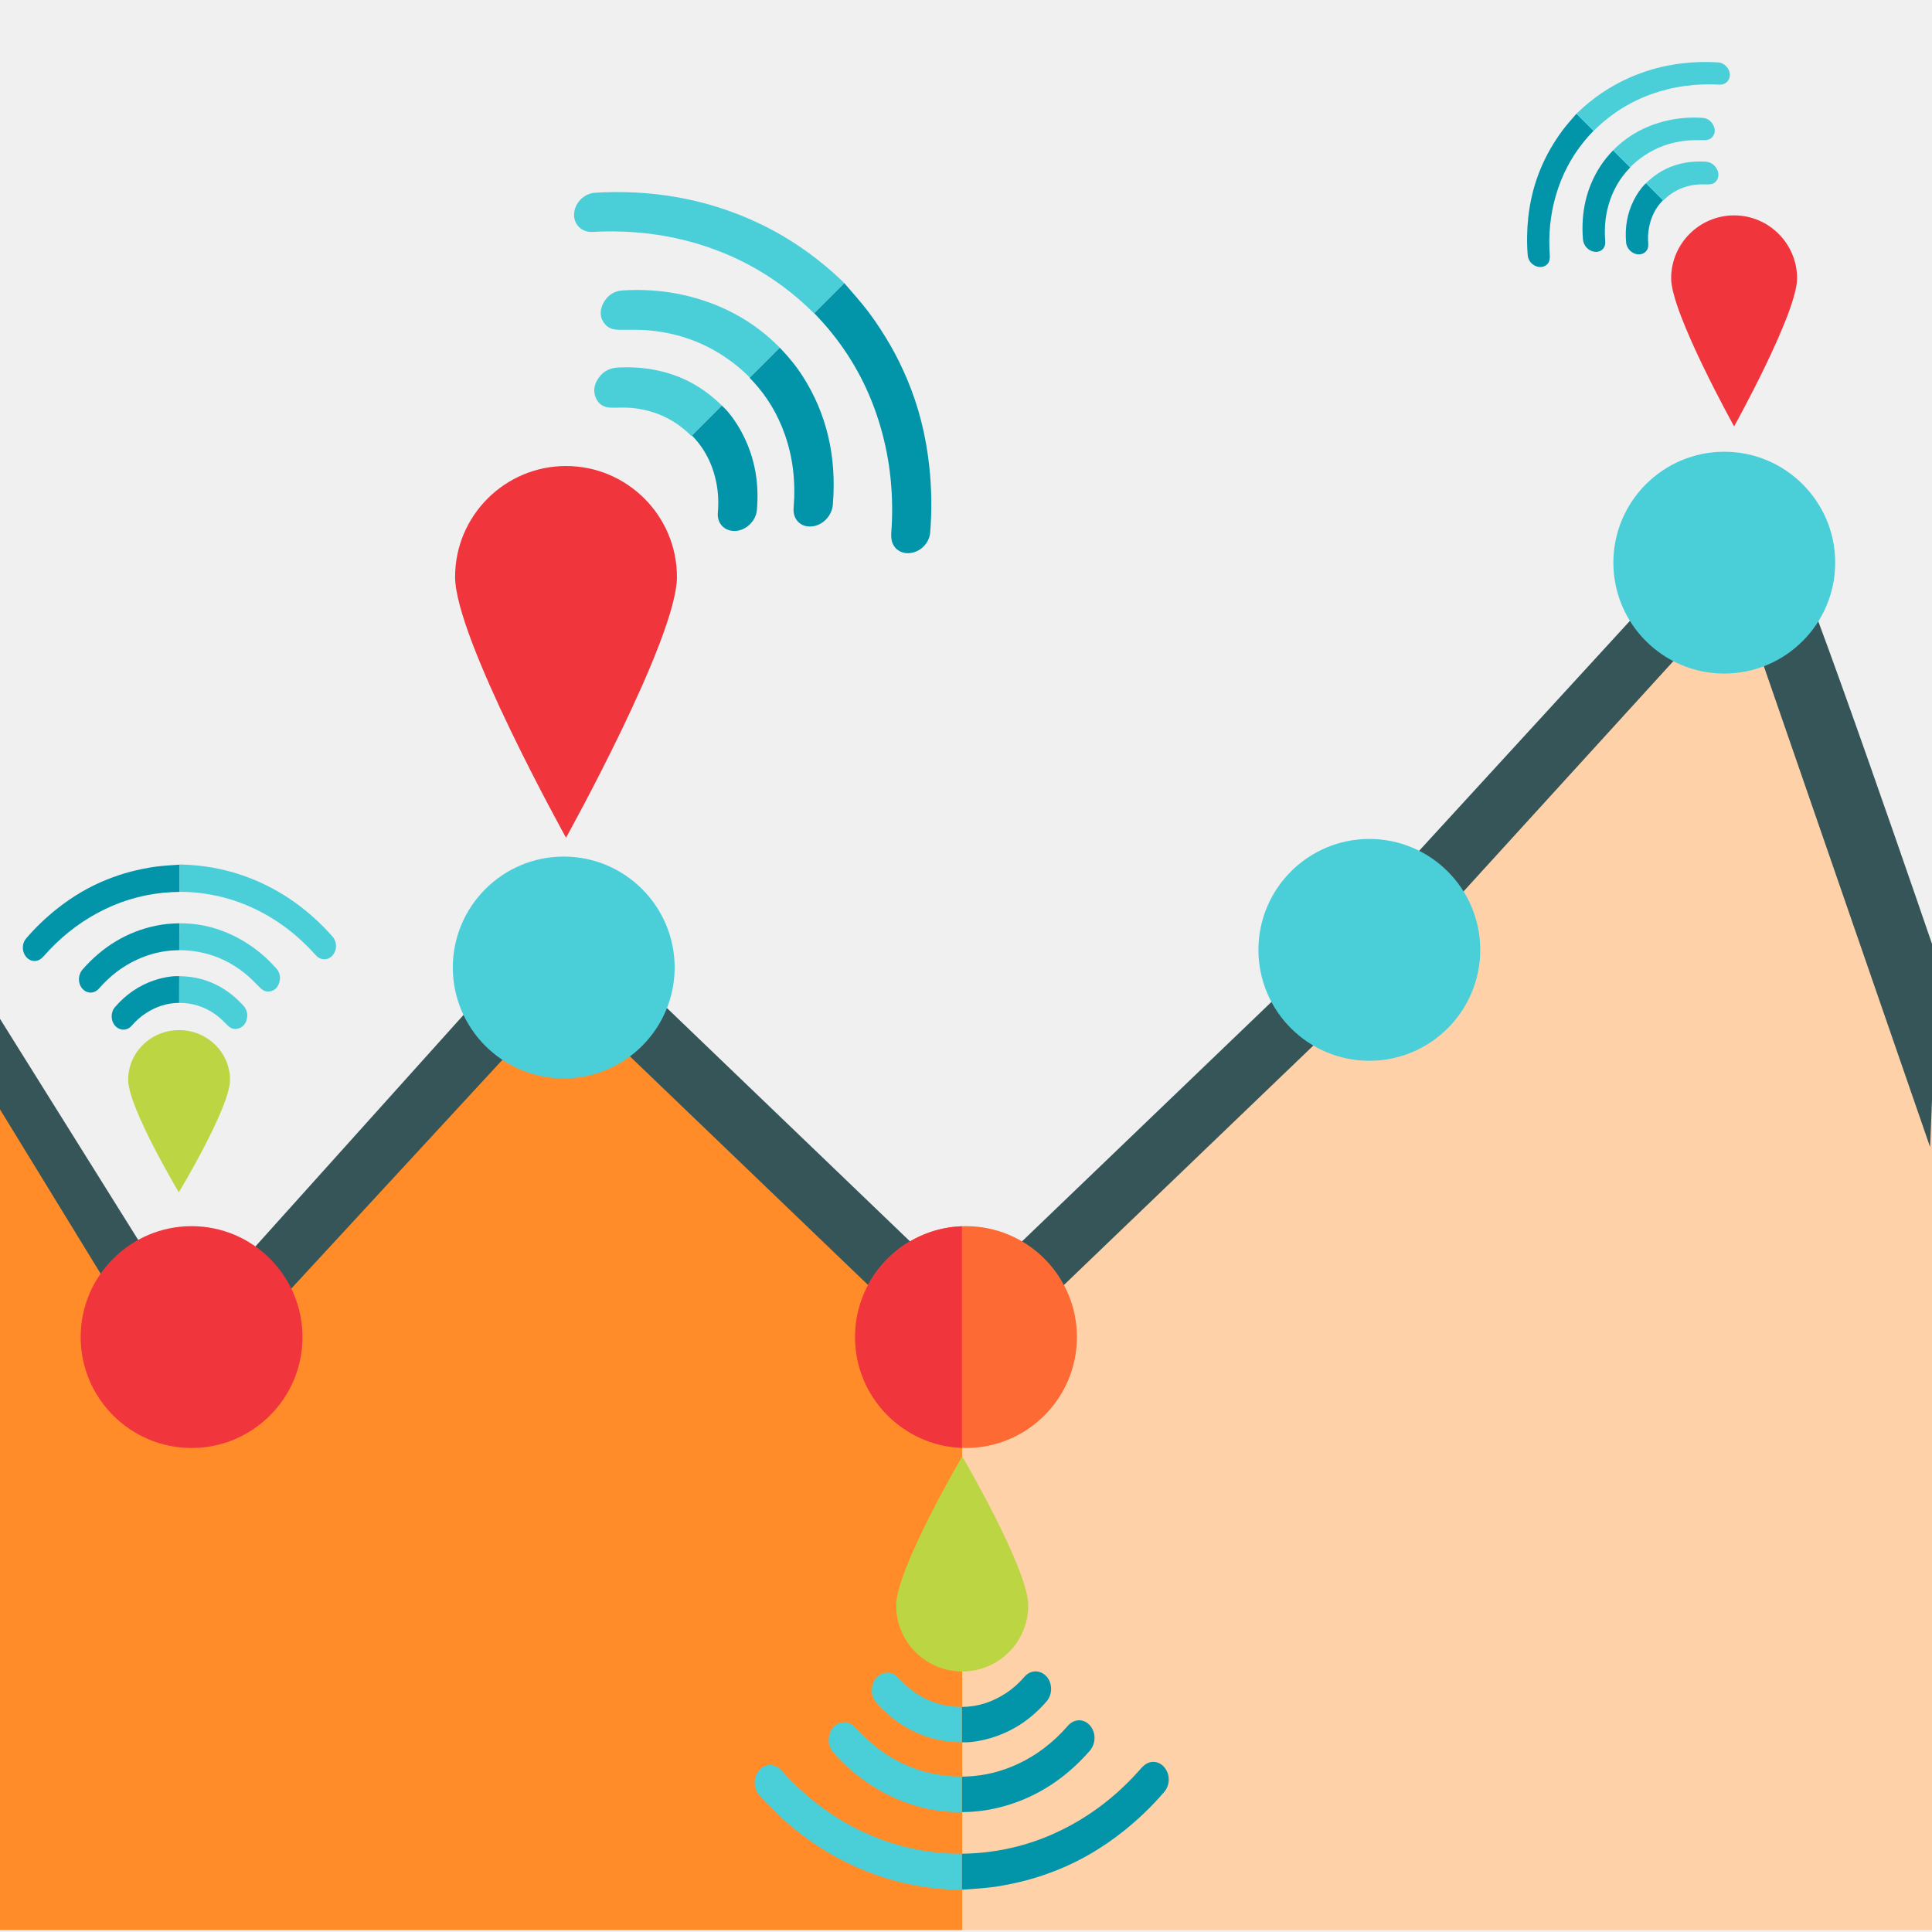
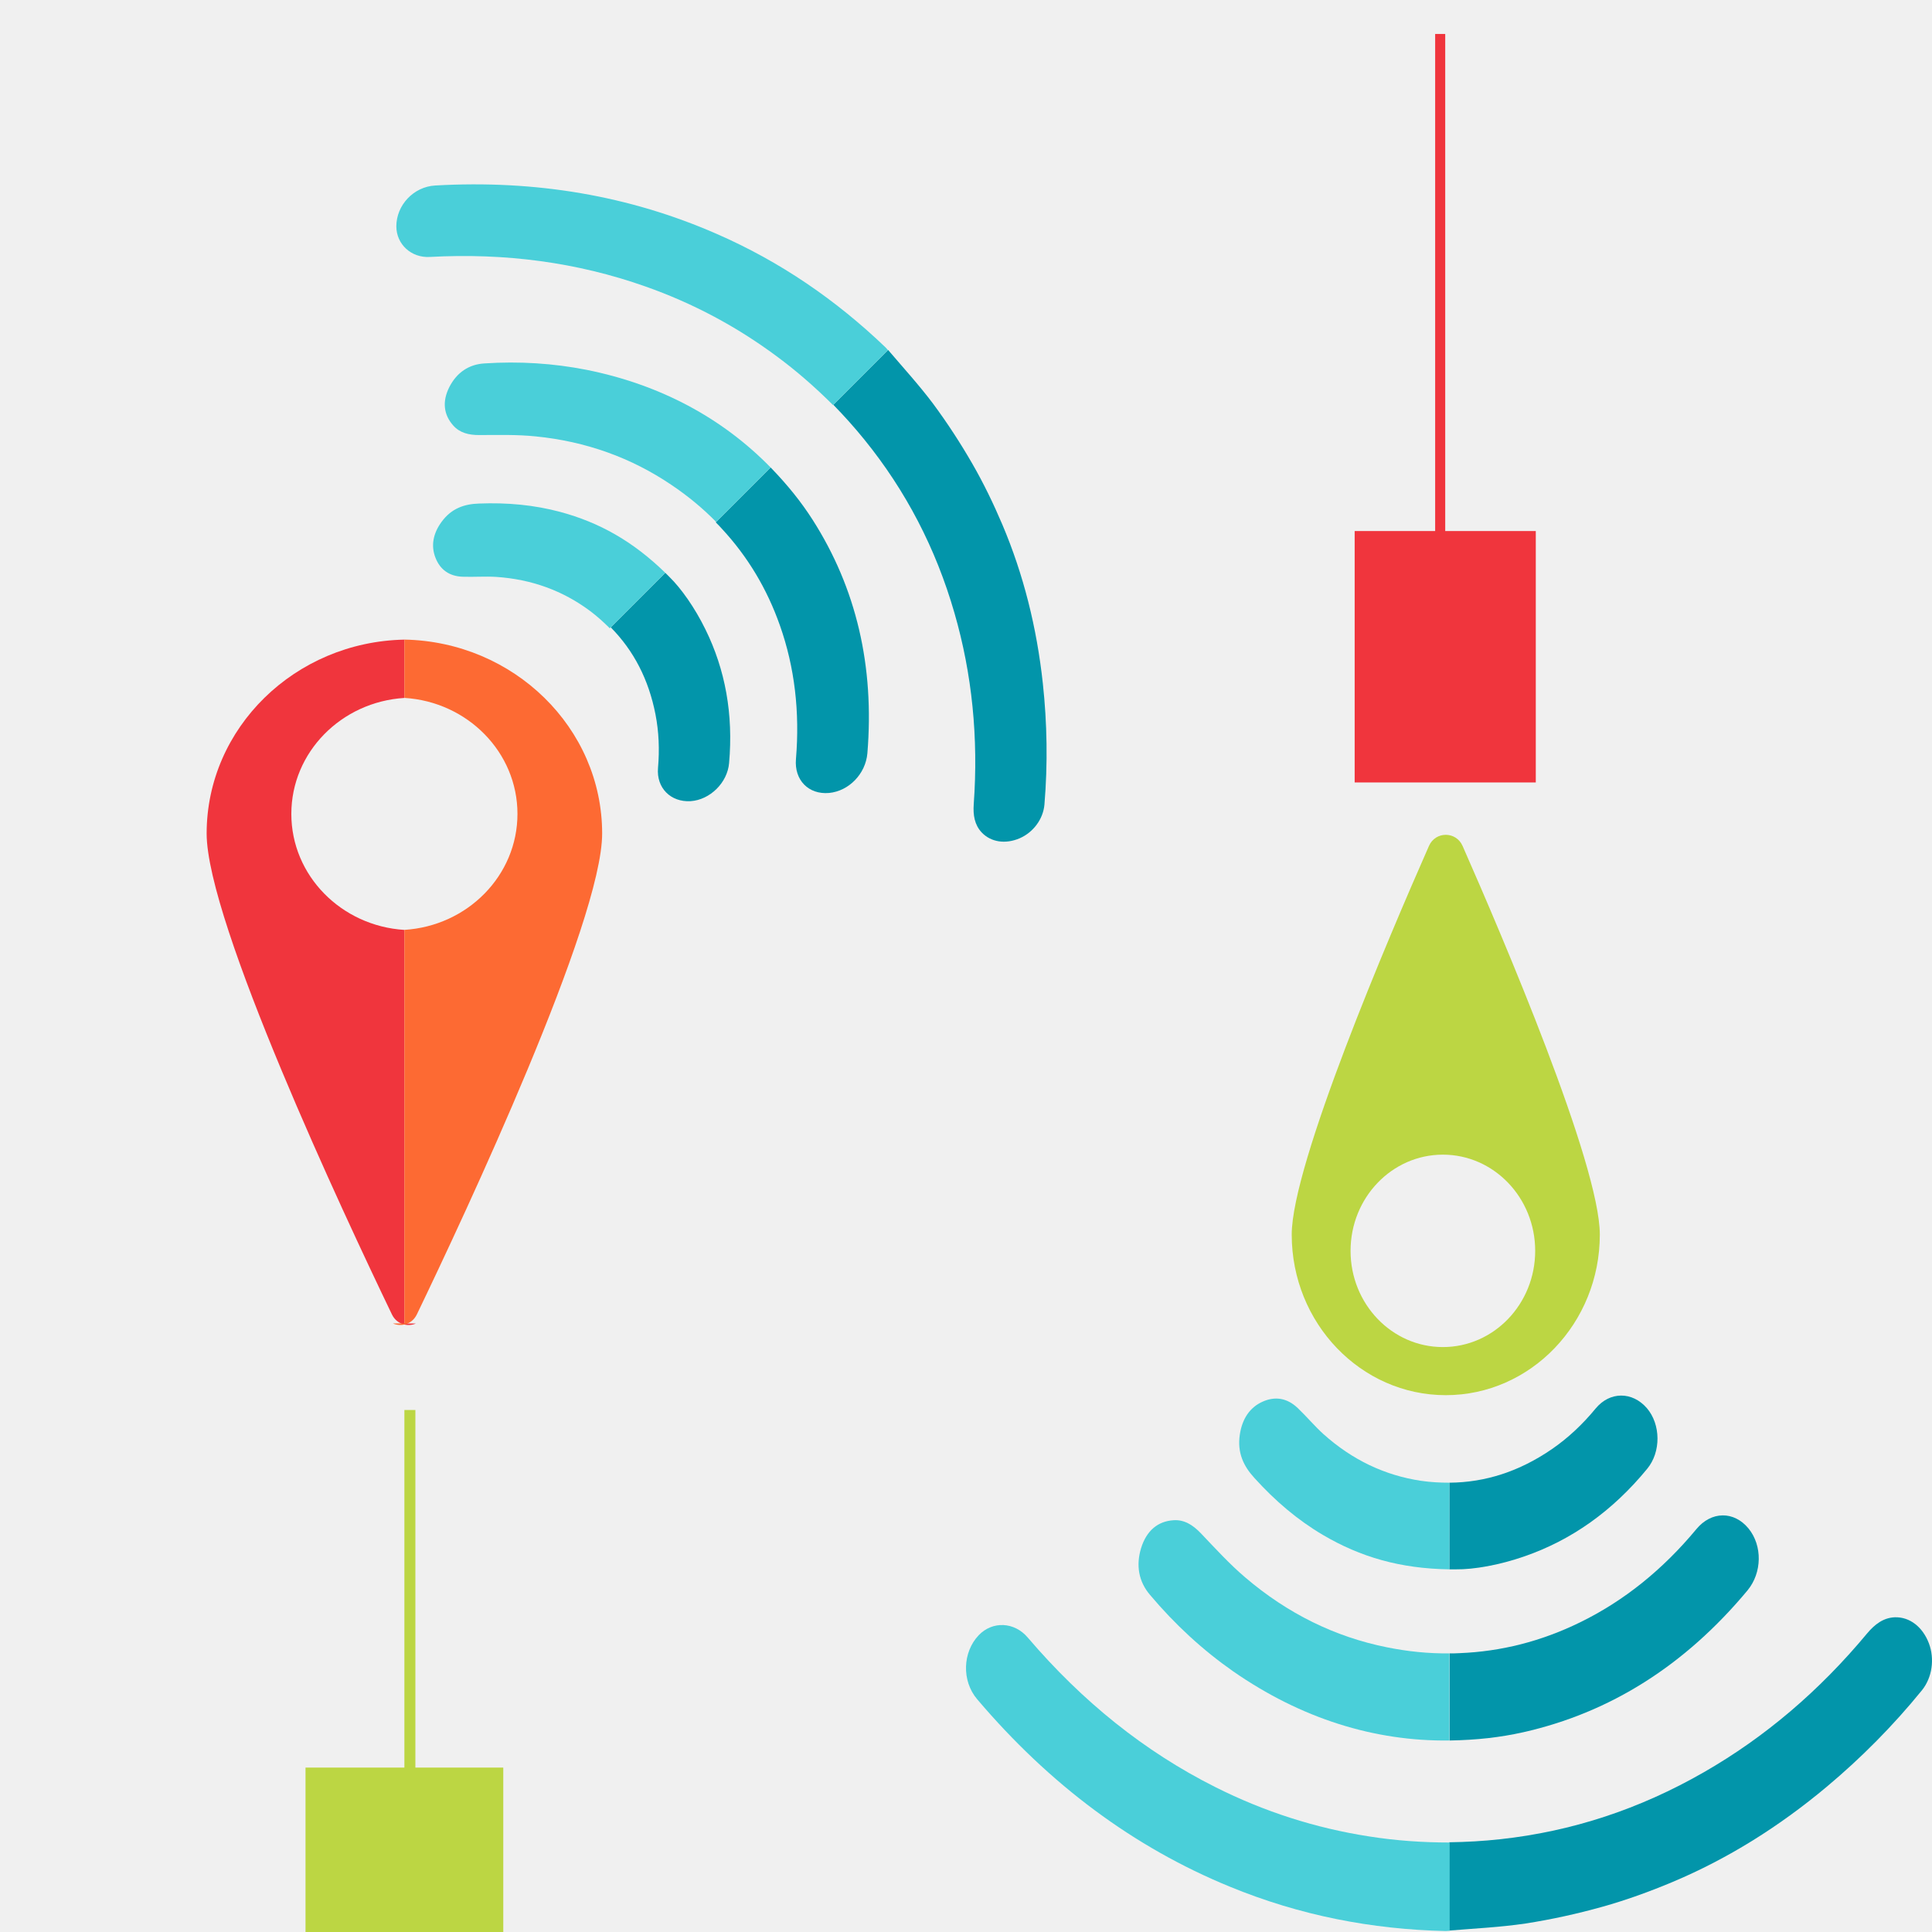
<svg xmlns="http://www.w3.org/2000/svg" width="512" height="512" viewBox="0 0 512 512" fill="none">
-   <g clip-path="url(#clip0_573_61)">
-     <path d="M255 345.788V511.5H512.5V296L465.503 132.009L362.889 251.725L255 345.788Z" fill="#FFD1A9" />
-     <path d="M149.706 241L48.904 378.964L0 275.491V511.5H255V368.618L149.706 241Z" fill="#FF8C29" />
-     <path d="M40.5 360.121L0 294V270L50 350L143.211 246.297C144.67 244.711 146.707 243.779 148.862 243.711C151.027 243.643 153.108 244.449 154.663 245.941L256.001 343.225L357.154 246.118L451.046 143.693C455.389 137.577 471.976 139.664 474.001 145.5C477.264 148.492 513.501 254.5 513.501 254.5L511.5 304L460.501 156.5L368.8 257.142C368.686 257.268 368.566 257.39 368.443 257.508L261.554 360.121C258.452 363.099 253.552 363.099 250.449 360.121L149.467 263.179L60 360.121C57 363 52.5 365 49.5 365C46.5 365 42.5 363 40.5 360.121Z" fill="#365558" />
-     <path d="M50.772 324.944C34.564 324.944 21.377 338.13 21.377 354.339C21.377 370.548 34.564 383.734 50.772 383.734C66.98 383.734 80.167 370.548 80.167 354.339C80.167 338.13 66.98 324.944 50.772 324.944Z" fill="#F0353D" />
-     <path d="M256 324.944C239.792 324.944 226.605 338.13 226.605 354.339C226.605 370.548 239.792 383.734 256 383.734C272.208 383.734 285.395 370.548 285.395 354.339C285.395 338.13 272.208 324.944 256 324.944Z" fill="#FD6A33" />
-     <path d="M226.605 354.337C226.605 370.187 239.217 383.139 254.931 383.705V324.97C239.217 325.535 226.605 338.488 226.605 354.337Z" fill="#F0353D" />
-     <path d="M362.889 222.33C346.681 222.33 333.494 235.516 333.494 251.725C333.494 267.934 346.681 281.12 362.889 281.12C379.097 281.12 392.284 267.934 392.284 251.725C392.284 235.516 379.097 222.33 362.889 222.33Z" fill="#4ACFD9" />
-     <path d="M149.395 227C133.187 227 120 240.186 120 256.395C120 272.604 133.187 285.79 149.395 285.79C165.603 285.79 178.79 272.604 178.79 256.395C178.79 240.186 165.603 227 149.395 227Z" fill="#4ACFD9" />
-     <path d="M456.953 119.716C440.745 119.716 427.558 132.902 427.558 149.111C427.558 165.32 440.745 178.506 456.953 178.506C473.161 178.506 486.348 165.32 486.348 149.111C486.348 132.902 473.161 119.716 456.953 119.716Z" fill="#4ACFD9" />
-     <path d="M309.384 469.722C308.667 467.934 307.189 466.861 305.51 466.912C304.234 466.963 303.249 467.653 302.353 468.675C296.935 474.88 290.756 479.886 283.837 483.666C276.516 487.675 268.814 490.076 260.709 490.918C258.761 491.123 256.836 491.225 254.888 491.25V500.802C257.776 500.572 260.687 500.444 263.575 500.036C266.508 499.601 269.441 498.989 272.307 498.222C274.993 497.507 277.658 496.588 280.277 495.541C286.524 493.038 292.368 489.565 297.808 485.223C301.682 482.133 305.309 478.66 308.6 474.804C309.764 473.425 310.055 471.407 309.384 469.722Z" fill="#0295AA" />
-     <path d="M245.752 490.612C239.729 489.718 233.908 487.956 228.311 485.274C220.295 481.444 213.22 476.03 207.018 469.109C205.496 467.398 203.011 467.295 201.444 468.853C199.608 470.692 199.496 473.782 201.264 475.774C209.481 484.993 219.042 491.787 229.968 496.052C237.916 499.167 246.088 500.674 254.507 500.853C254.641 500.853 254.775 500.827 254.932 500.827V491.276C251.865 491.276 248.797 491.072 245.752 490.612Z" fill="#4ACFD9" />
-     <path d="M288.896 457.31C287.24 455.394 284.665 455.42 282.963 457.386C279.157 461.753 274.746 465.15 269.731 467.474C265.343 469.517 260.798 470.615 256.074 470.794C255.693 470.819 255.312 470.819 254.932 470.819V480.243C258.021 480.192 260.663 479.911 263.305 479.349C273.179 477.23 281.687 472.122 288.784 464.001C290.441 462.085 290.486 459.174 288.896 457.31Z" fill="#0295AA" />
-     <path d="M247.789 470.155C241.923 469.032 236.55 466.529 231.714 462.596C229.945 461.166 228.333 459.48 226.698 457.846C225.78 456.927 224.795 456.339 223.586 456.416C221.818 456.518 220.519 457.514 219.892 459.429C219.288 461.319 219.623 463.056 220.9 464.486C223.743 467.704 226.9 470.462 230.348 472.76C238.072 477.868 246.401 480.345 254.909 480.243V470.819C252.536 470.845 250.163 470.615 247.789 470.155Z" fill="#4ACFD9" />
-     <path d="M277.343 444.285C275.687 442.472 273.134 442.472 271.522 444.336C270.044 446.047 268.388 447.529 266.552 448.729C262.88 451.13 259.006 452.33 254.909 452.355V461.728C255.155 461.728 255.402 461.728 255.648 461.728C257.685 461.753 260.596 461.268 263.44 460.323C268.791 458.561 273.448 455.42 277.366 450.874C278.978 449.035 278.933 446.047 277.343 444.285Z" fill="#0295AA" />
-     <path d="M251.685 452.151C247.588 451.564 243.893 449.904 240.602 447.094C239.595 446.226 238.677 445.179 237.692 444.285C236.483 443.187 235.117 442.983 233.684 443.596C232.251 444.209 231.378 445.434 231.109 447.146C230.796 449.112 231.535 450.568 232.766 451.845C235.117 454.322 237.669 456.39 240.535 457.999C244.811 460.4 249.334 461.651 254.909 461.728V452.355C253.857 452.355 252.782 452.304 251.685 452.151Z" fill="#4ACFD9" />
-     <path d="M6.318 252.545C6.857 253.898 7.972 254.712 9.242 254.676C10.208 254.64 10.954 254.12 11.633 253.349C15.742 248.666 20.425 244.891 25.664 242.046C31.208 239.026 37.037 237.225 43.168 236.602C44.642 236.451 46.098 236.378 47.572 236.362L47.589 229.138C45.404 229.307 43.203 229.398 41.018 229.702C38.799 230.025 36.579 230.483 34.41 231.057C32.377 231.593 30.361 232.284 28.378 233.071C23.649 234.952 19.223 237.568 15.101 240.842C12.165 243.172 9.416 245.792 6.92 248.703C6.037 249.743 5.813 251.269 6.318 252.545Z" fill="#0295AA" />
-     <path d="M54.479 236.861C59.032 237.548 63.431 238.891 67.66 240.929C73.715 243.841 79.056 247.948 83.734 253.194C84.882 254.491 86.761 254.572 87.949 253.397C89.341 252.01 89.431 249.673 88.097 248.163C81.9 241.176 74.682 236.021 66.426 232.776C60.421 230.405 54.243 229.25 47.877 229.1C47.775 229.1 47.674 229.119 47.555 229.119L47.538 236.342C49.858 236.348 52.177 236.508 54.479 236.861Z" fill="#4ACFD9" />
-     <path d="M21.789 261.969C23.039 263.42 24.986 263.406 26.276 261.922C29.163 258.626 32.505 256.065 36.302 254.316C39.625 252.779 43.064 251.957 46.637 251.83C46.925 251.812 47.213 251.813 47.501 251.813L47.518 244.686C45.181 244.719 43.182 244.927 41.183 245.347C33.712 246.932 27.268 250.78 21.886 256.909C20.63 258.354 20.59 260.556 21.789 261.969Z" fill="#0295AA" />
-     <path d="M52.902 252.328C57.336 253.189 61.395 255.091 65.046 258.074C66.381 259.159 67.597 260.437 68.83 261.676C69.522 262.373 70.266 262.819 71.181 262.763C72.519 262.689 73.503 261.938 73.98 260.491C74.441 259.063 74.19 257.749 73.228 256.665C71.083 254.226 68.7 252.134 66.097 250.39C60.264 246.513 53.97 244.624 47.535 244.686L47.518 251.813C49.313 251.798 51.108 251.976 52.902 252.328Z" fill="#4ACFD9" />
-     <path d="M30.503 271.84C31.752 273.214 33.683 273.219 34.905 271.812C36.026 270.52 37.282 269.403 38.672 268.499C41.454 266.69 44.385 265.789 47.484 265.777L47.501 258.689C47.315 258.689 47.128 258.688 46.942 258.688C45.401 258.665 43.199 259.026 41.047 259.736C36.997 261.059 33.469 263.426 30.498 266.857C29.275 268.244 29.304 270.504 30.503 271.84Z" fill="#0295AA" />
-     <path d="M49.922 265.938C53.02 266.389 55.81 267.651 58.294 269.782C59.055 270.44 59.747 271.234 60.491 271.912C61.403 272.744 62.436 272.901 63.52 272.441C64.605 271.98 65.268 271.054 65.474 269.761C65.715 268.274 65.159 267.172 64.23 266.204C62.456 264.326 60.53 262.757 58.365 261.535C55.135 259.712 51.717 258.757 47.501 258.689L47.484 265.777C48.28 265.779 49.093 265.82 49.922 265.938Z" fill="#4ACFD9" />
-     <path d="M150 123.5C133.792 123.5 120.605 136.686 120.605 152.895C120.605 169.104 150 222 150 222C150 222 179.395 169.104 179.395 152.895C179.395 136.686 166.207 123.5 150 123.5Z" fill="#F0353D" />
-     <path d="M194.981 140.706C192.081 140.879 189.98 138.778 190.232 135.871C190.465 133.204 190.357 130.585 189.862 128.057C188.873 123 186.702 118.794 183.35 115.399L191.292 107.458C191.495 107.66 191.697 107.863 191.9 108.066C193.599 109.722 195.584 112.529 197.124 115.671C200.037 121.569 201.209 128.064 200.583 135.142C200.352 138.027 197.783 140.522 194.981 140.706Z" fill="#0295AA" />
-     <path d="M242.9 146.108C240.813 147.008 238.693 146.68 237.345 145.247C236.331 144.147 236.091 142.756 236.203 141.161C236.901 131.489 235.966 122.189 233.395 113.303C230.682 103.89 226.309 95.506 220.302 88.09C218.859 86.306 217.35 84.627 215.758 82.992L223.738 75.012C225.938 77.596 228.242 80.113 230.292 82.846C232.358 85.638 234.275 88.579 236.008 91.592C237.635 94.414 239.074 97.389 240.368 100.433C243.45 107.697 245.387 115.438 246.266 123.57C246.891 129.36 246.993 135.265 246.497 141.213C246.309 143.329 244.864 145.256 242.9 146.108Z" fill="#0295AA" />
-     <path d="M207.471 75.901C201.678 71.605 195.326 68.205 188.391 65.762C178.469 62.257 168.007 60.866 157.016 61.468C154.307 61.626 152.14 59.63 152.132 57.012C152.134 53.934 154.629 51.252 157.779 51.065C172.384 50.226 186.082 52.544 198.806 58.123C208.073 62.171 216.181 67.754 223.382 74.656C223.494 74.769 223.585 74.903 223.717 75.034L215.717 83.034C213.147 80.465 210.407 78.067 207.471 75.901Z" fill="#4ACFD9" />
-     <path d="M215.134 139.514C212.147 139.774 210.05 137.634 210.317 134.566C210.888 127.732 210.138 121.222 207.982 115.125C206.103 109.781 203.294 105.11 199.558 101.071C199.266 100.736 198.953 100.423 198.64 100.11L206.63 92.12C209.129 94.706 211.065 97.118 212.763 99.768C219.09 109.69 221.761 121.022 220.715 133.748C220.455 136.736 218.023 139.241 215.134 139.514Z" fill="#0295AA" />
-     <path d="M192.192 94.662C186.346 90.708 179.752 88.325 172.403 87.594C169.722 87.32 166.957 87.391 164.216 87.401C162.676 87.408 161.359 87.079 160.413 86.005C159.022 84.442 158.775 82.519 159.863 80.383C160.948 78.288 162.69 77.108 164.959 76.97C170.042 76.638 175 76.954 179.814 77.901C190.564 80.056 199.606 84.929 206.628 92.122L198.698 100.051C196.737 98.047 194.561 96.258 192.192 94.662Z" fill="#4ACFD9" />
-     <path d="M180.327 113.005C176.378 110.069 171.843 108.397 166.655 108.054C165.06 107.956 163.386 108.087 161.788 108.03C159.825 107.961 158.502 106.99 157.826 105.258C157.151 103.525 157.474 101.735 158.724 100.034C160.156 98.075 162.032 97.441 164.167 97.374C168.278 97.213 172.206 97.574 176.001 98.595C181.664 100.118 186.543 102.839 191.293 107.457L183.212 115.538C182.328 114.654 181.381 113.795 180.327 113.005Z" fill="#4ACFD9" />
-     <path d="M459.558 57.081C450.356 57.081 442.87 64.566 442.87 73.768C442.87 82.97 459.558 113 459.558 113C459.558 113 476.246 82.97 476.246 73.768C476.246 64.566 468.759 57.081 459.558 57.081Z" fill="#F0353D" />
-     <path d="M406.908 70.483C408.093 70.994 409.296 70.808 410.062 69.994C410.637 69.37 410.774 68.58 410.71 67.674C410.314 62.184 410.845 56.904 412.304 51.859C413.845 46.515 416.327 41.756 419.737 37.546C420.556 36.533 421.413 35.58 422.317 34.652L417.786 30.121C416.538 31.588 415.23 33.017 414.066 34.569C412.893 36.154 411.805 37.823 410.821 39.534C409.897 41.136 409.08 42.825 408.345 44.553C406.596 48.677 405.496 53.071 404.997 57.688C404.642 60.975 404.584 64.328 404.866 67.704C404.973 68.905 405.793 69.999 406.908 70.483Z" fill="#0295AA" />
-     <path d="M427.022 30.626C430.311 28.187 433.917 26.257 437.853 24.87C443.487 22.881 449.425 22.091 455.666 22.432C457.203 22.522 458.434 21.389 458.438 19.903C458.437 18.155 457.021 16.633 455.232 16.527C446.941 16.05 439.165 17.366 431.941 20.534C426.68 22.832 422.077 26.001 417.989 29.92C417.925 29.983 417.873 30.06 417.799 30.134L422.341 34.676C423.799 33.217 425.355 31.856 427.022 30.626Z" fill="#4ACFD9" />
-     <path d="M422.671 66.74C424.367 66.888 425.558 65.672 425.406 63.931C425.082 60.051 425.508 56.355 426.732 52.894C427.799 49.861 429.393 47.209 431.514 44.916C431.68 44.725 431.858 44.548 432.035 44.37L427.499 39.834C426.081 41.302 424.982 42.671 424.018 44.176C420.426 49.809 418.91 56.242 419.503 63.467C419.651 65.163 421.031 66.585 422.671 66.74Z" fill="#0295AA" />
-     <path d="M435.695 41.277C439.014 39.032 442.758 37.679 446.93 37.264C448.452 37.109 450.022 37.149 451.577 37.155C452.452 37.159 453.2 36.972 453.737 36.362C454.527 35.474 454.667 34.383 454.049 33.171C453.433 31.981 452.444 31.311 451.156 31.233C448.27 31.044 445.456 31.224 442.722 31.761C436.619 32.985 431.486 35.751 427.5 39.835L432.002 44.336C433.115 43.199 434.35 42.183 435.695 41.277Z" fill="#4ACFD9" />
-     <path d="M434.113 67.416C435.759 67.514 436.952 66.321 436.809 64.671C436.676 63.157 436.738 61.671 437.019 60.235C437.58 57.364 438.813 54.977 440.716 53.049L436.207 48.541C436.092 48.656 435.977 48.771 435.862 48.886C434.898 49.826 433.771 51.42 432.896 53.203C431.243 56.552 430.577 60.239 430.933 64.257C431.064 65.895 432.522 67.312 434.113 67.416Z" fill="#0295AA" />
-     <path d="M442.432 51.69C444.674 50.024 447.248 49.074 450.193 48.879C451.099 48.824 452.049 48.898 452.956 48.866C454.071 48.827 454.822 48.275 455.205 47.292C455.589 46.308 455.405 45.292 454.696 44.326C453.883 43.214 452.818 42.854 451.606 42.816C449.272 42.725 447.042 42.93 444.887 43.51C441.673 44.374 438.903 45.919 436.206 48.541L440.794 53.128C441.296 52.626 441.833 52.139 442.432 51.69Z" fill="#4ACFD9" />
-     <path d="M272.5 425.464C272.5 435.129 264.665 442.964 255 442.964C245.335 442.964 237.5 435.129 237.5 425.464C237.5 415.799 255 385.964 255 385.964C255 385.964 272.5 415.799 272.5 425.464Z" fill="#BCD643" />
-     <path d="M33.962 286.157C33.98 278.866 40.038 272.97 47.494 272.988C54.95 273.006 60.98 278.931 60.962 286.222C60.945 293.513 47.391 315.988 47.391 315.988C47.391 315.988 33.945 293.448 33.962 286.157Z" fill="#BCD643" />
+   <g clip-path="url(#clip0_641_277)">
+     <path d="M511.171 435.478C509.5 431.098 506.053 428.47 502.135 428.595C499.158 428.72 496.86 430.41 494.771 432.912C482.131 448.116 467.716 460.379 451.577 469.639C434.497 479.463 416.53 485.344 397.623 487.409C393.079 487.909 388.587 488.159 384.043 488.222V511.622C390.781 511.059 397.571 510.746 404.308 509.745C411.15 508.682 417.993 507.18 424.678 505.303C430.946 503.551 437.161 501.299 443.272 498.733C457.844 492.602 471.476 484.093 484.168 473.456C493.204 465.885 501.665 457.376 509.343 447.928C512.059 444.55 512.738 439.607 511.171 435.478Z" fill="#0295AA" />
+     <path d="M362.731 486.657C348.681 484.468 335.101 480.15 322.044 473.581C303.345 464.196 286.84 450.931 272.373 433.975C268.821 429.783 263.024 429.533 259.367 433.35C255.085 437.855 254.823 445.425 258.95 450.306C278.118 472.893 300.42 489.536 325.909 499.984C344.45 507.618 363.514 511.309 383.153 511.747C383.466 511.747 383.78 511.684 384.145 511.684V488.284C376.99 488.284 369.834 487.784 362.731 486.657Z" fill="#4ACFD9" />
+     <path d="M463.38 405.066C459.515 400.373 453.508 400.436 449.539 405.254C440.659 415.953 430.37 424.274 418.671 429.968C408.433 434.973 397.831 437.664 386.81 438.102C385.922 438.164 385.034 438.164 384.146 438.164V461.252C391.354 461.127 397.517 460.438 403.681 459.062C426.714 453.869 446.561 441.355 463.118 421.459C466.983 416.766 467.088 409.633 463.38 405.066Z" fill="#0295AA" />
+     <path d="M367.481 436.537C353.797 433.784 341.262 427.653 329.98 418.017C325.854 414.513 322.093 410.384 318.281 406.38C316.139 404.127 313.841 402.688 311.021 402.876C306.894 403.126 303.865 405.566 302.403 410.259C300.992 414.889 301.776 419.143 304.753 422.647C311.386 430.531 318.751 437.288 326.794 442.919C344.813 455.433 364.243 461.502 384.09 461.251V438.164C378.554 438.226 373.018 437.663 367.481 436.537Z" fill="#4ACFD9" />
+     <path d="M436.426 373.158C432.561 368.716 426.607 368.716 422.847 373.283C419.399 377.475 415.534 381.104 411.251 384.045C402.686 389.926 393.65 392.867 384.092 392.929V415.892C384.666 415.892 385.241 415.892 385.815 415.892C390.568 415.954 397.358 414.766 403.991 412.451C416.474 408.133 427.338 400.438 436.479 389.3C440.239 384.796 440.135 377.475 436.426 373.158Z" fill="#0295AA" />
+     <path d="M376.568 392.429C367.01 390.99 358.392 386.923 350.714 380.041C348.364 377.913 346.222 375.348 343.924 373.158C341.104 370.468 337.918 369.967 334.575 371.469C331.232 372.97 329.195 375.974 328.568 380.166C327.837 384.983 329.561 388.55 332.433 391.678C337.918 397.747 343.872 402.815 350.557 406.757C360.533 412.638 371.084 415.704 384.089 415.892V392.93C381.634 392.93 379.127 392.804 376.568 392.429Z" fill="#4ACFD9" />
+     <path fill-rule="evenodd" clip-rule="evenodd" d="M423.969 327.187C423.969 350.649 405.655 369.734 383.145 369.734C360.636 369.734 342.321 350.649 342.321 327.187C342.321 308.542 368.106 248.174 378.691 224.178C380.421 220.256 385.868 220.256 387.599 224.178C398.184 248.174 423.969 308.542 423.969 327.187ZM382.378 305.995C368.867 305.995 357.914 317.41 357.914 331.491C357.914 345.572 368.867 356.987 382.378 356.987C395.888 356.987 406.841 345.572 406.841 331.491C406.841 317.41 395.888 305.995 382.378 305.995Z" fill="#BCD643" />
+     <path d="M183.023 212.316C177.744 212.63 173.92 208.805 174.379 203.514C174.804 198.662 174.606 193.895 173.706 189.293C171.906 180.088 167.954 172.433 161.854 166.255L176.308 151.8C176.677 152.169 177.046 152.538 177.415 152.908C180.507 155.921 184.12 161.031 186.924 166.748C192.224 177.484 194.358 189.306 193.218 202.188C192.798 207.439 188.123 211.98 183.023 212.316Z" fill="#0295AA" />
+     <path d="M270.238 222.144C266.44 223.783 262.581 223.186 260.128 220.578C258.282 218.577 257.846 216.043 258.049 213.14C259.32 195.537 257.618 178.611 252.938 162.436C248 145.304 240.042 130.045 229.107 116.548C226.482 113.301 223.735 110.244 220.838 107.269L235.362 92.745C239.366 97.448 243.559 102.029 247.291 107.003C251.051 112.084 254.54 117.437 257.694 122.921C260.656 128.058 263.274 133.472 265.63 139.013C271.239 152.233 274.766 166.323 276.364 181.125C277.503 191.662 277.688 202.41 276.785 213.235C276.443 217.087 273.813 220.593 270.238 222.144Z" fill="#0295AA" />
+     <path d="M205.754 94.364C195.21 86.545 183.649 80.356 171.027 75.911C152.967 69.531 133.927 66.998 113.921 68.094C108.992 68.381 105.047 64.748 105.033 59.984C105.037 54.382 109.577 49.5 115.311 49.16C141.892 47.632 166.824 51.851 189.983 62.007C206.85 69.375 221.606 79.536 234.713 92.098C234.918 92.303 235.084 92.547 235.322 92.786L220.762 107.347C216.085 102.67 211.097 98.305 205.754 94.364Z" fill="#4ACFD9" />
+     <path d="M219.705 210.144C214.268 210.618 210.451 206.722 210.938 201.139C211.976 188.699 210.612 176.852 206.687 165.754C203.267 156.029 198.155 147.527 191.355 140.176C190.825 139.566 190.254 138.996 189.684 138.426L204.227 123.883C208.776 128.59 212.299 132.98 215.389 137.804C226.906 155.863 231.766 176.488 229.863 199.65C229.389 205.088 224.963 209.647 219.705 210.144Z" fill="#0295AA" />
+     <path d="M177.946 128.51C167.307 121.312 155.304 116.975 141.928 115.645C137.049 115.146 132.016 115.276 127.028 115.294C124.225 115.307 121.827 114.708 120.106 112.753C117.574 109.907 117.124 106.407 119.105 102.521C121.08 98.708 124.25 96.559 128.38 96.309C137.631 95.704 146.655 96.28 155.417 98.003C174.984 101.925 191.441 110.794 204.22 123.887L189.788 138.318C186.219 134.671 182.259 131.414 177.946 128.51Z" fill="#4ACFD9" />
+     <path d="M156.351 161.895C149.163 156.552 140.909 153.507 131.468 152.883C128.564 152.705 125.517 152.944 122.608 152.84C119.036 152.715 116.627 150.947 115.398 147.794C114.168 144.641 114.757 141.382 117.031 138.286C119.638 134.721 123.052 133.566 126.939 133.445C134.421 133.153 141.57 133.81 148.478 135.667C158.784 138.44 167.664 143.392 176.309 151.797L161.601 166.505C159.992 164.896 158.269 163.333 156.351 161.895Z" fill="#4ACFD9" />
+     <rect x="80.965" y="468.43" width="52.407" height="43.57" fill="#BCD643" />
+     <rect x="107.168" y="373.666" width="2.912" height="99.121" fill="#BCD643" />
+     <rect x="359" y="140.733" width="48" height="66.624" fill="#F0353D" />
+     <rect x="380.332" y="9" width="2.667" height="137.79" fill="#F0353D" />
+     <path fill-rule="evenodd" clip-rule="evenodd" d="M107.17 169.508C78.173 170.069 54.763 192.906 54.763 220.898C54.763 244.249 91.076 321.765 103.869 348.347C105.109 350.924 107.973 351.721 110.218 350.738H107.17V246.435C90.441 245.398 77.206 232.033 77.206 215.699C77.206 199.364 90.441 185.999 107.17 184.962V169.508Z" fill="#F0353D" />
+     <path fill-rule="evenodd" clip-rule="evenodd" d="M107.169 169.497C136.166 170.059 159.576 192.895 159.576 220.887C159.576 244.238 123.262 321.754 110.47 348.336C109.23 350.912 106.367 351.71 104.123 350.728H107.169V246.424C123.899 245.387 137.133 232.022 137.133 215.688C137.133 199.353 123.899 185.988 107.169 184.951V169.497ZM106.234 169.487H105.916C105.969 169.486 106.022 169.486 106.075 169.486C106.128 169.486 106.181 169.486 106.234 169.487Z" fill="#FD6A33" />
  </g>
  <defs>
-     <clipPath id="clip0_573_61">
+     <clipPath id="clip0_641_277">
      <rect width="512" height="512" fill="white" />
    </clipPath>
  </defs>
</svg>
